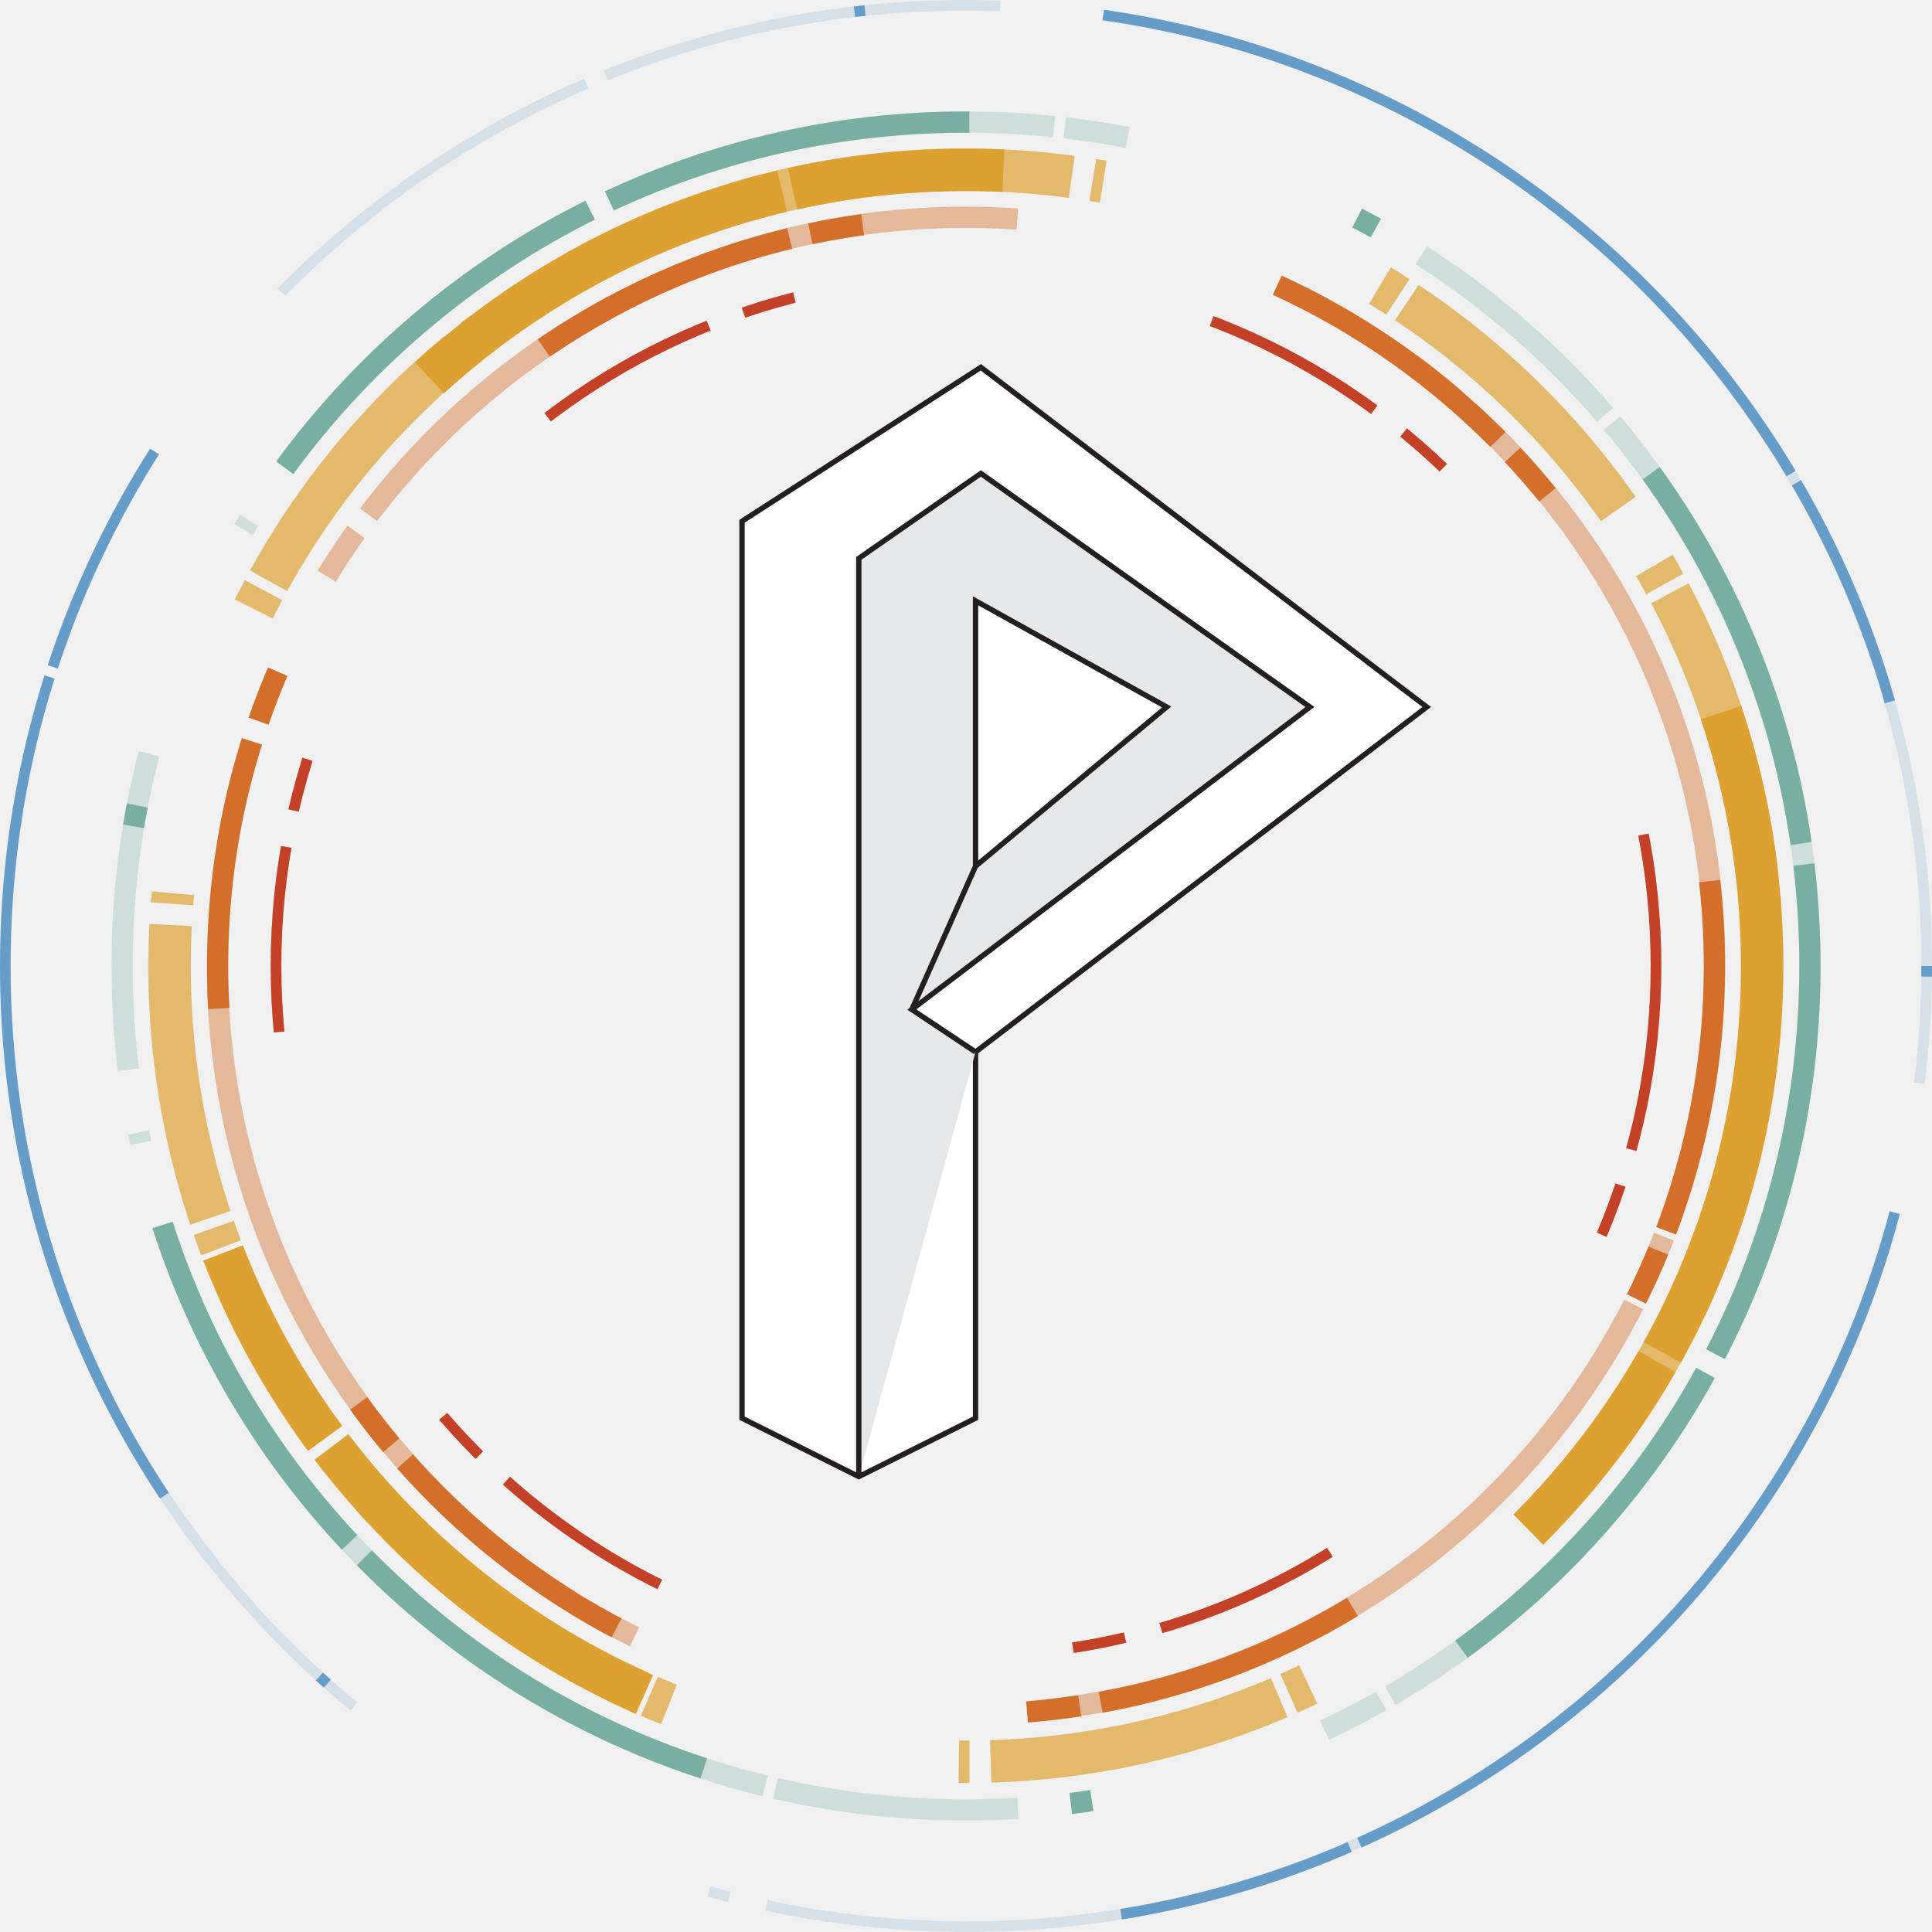
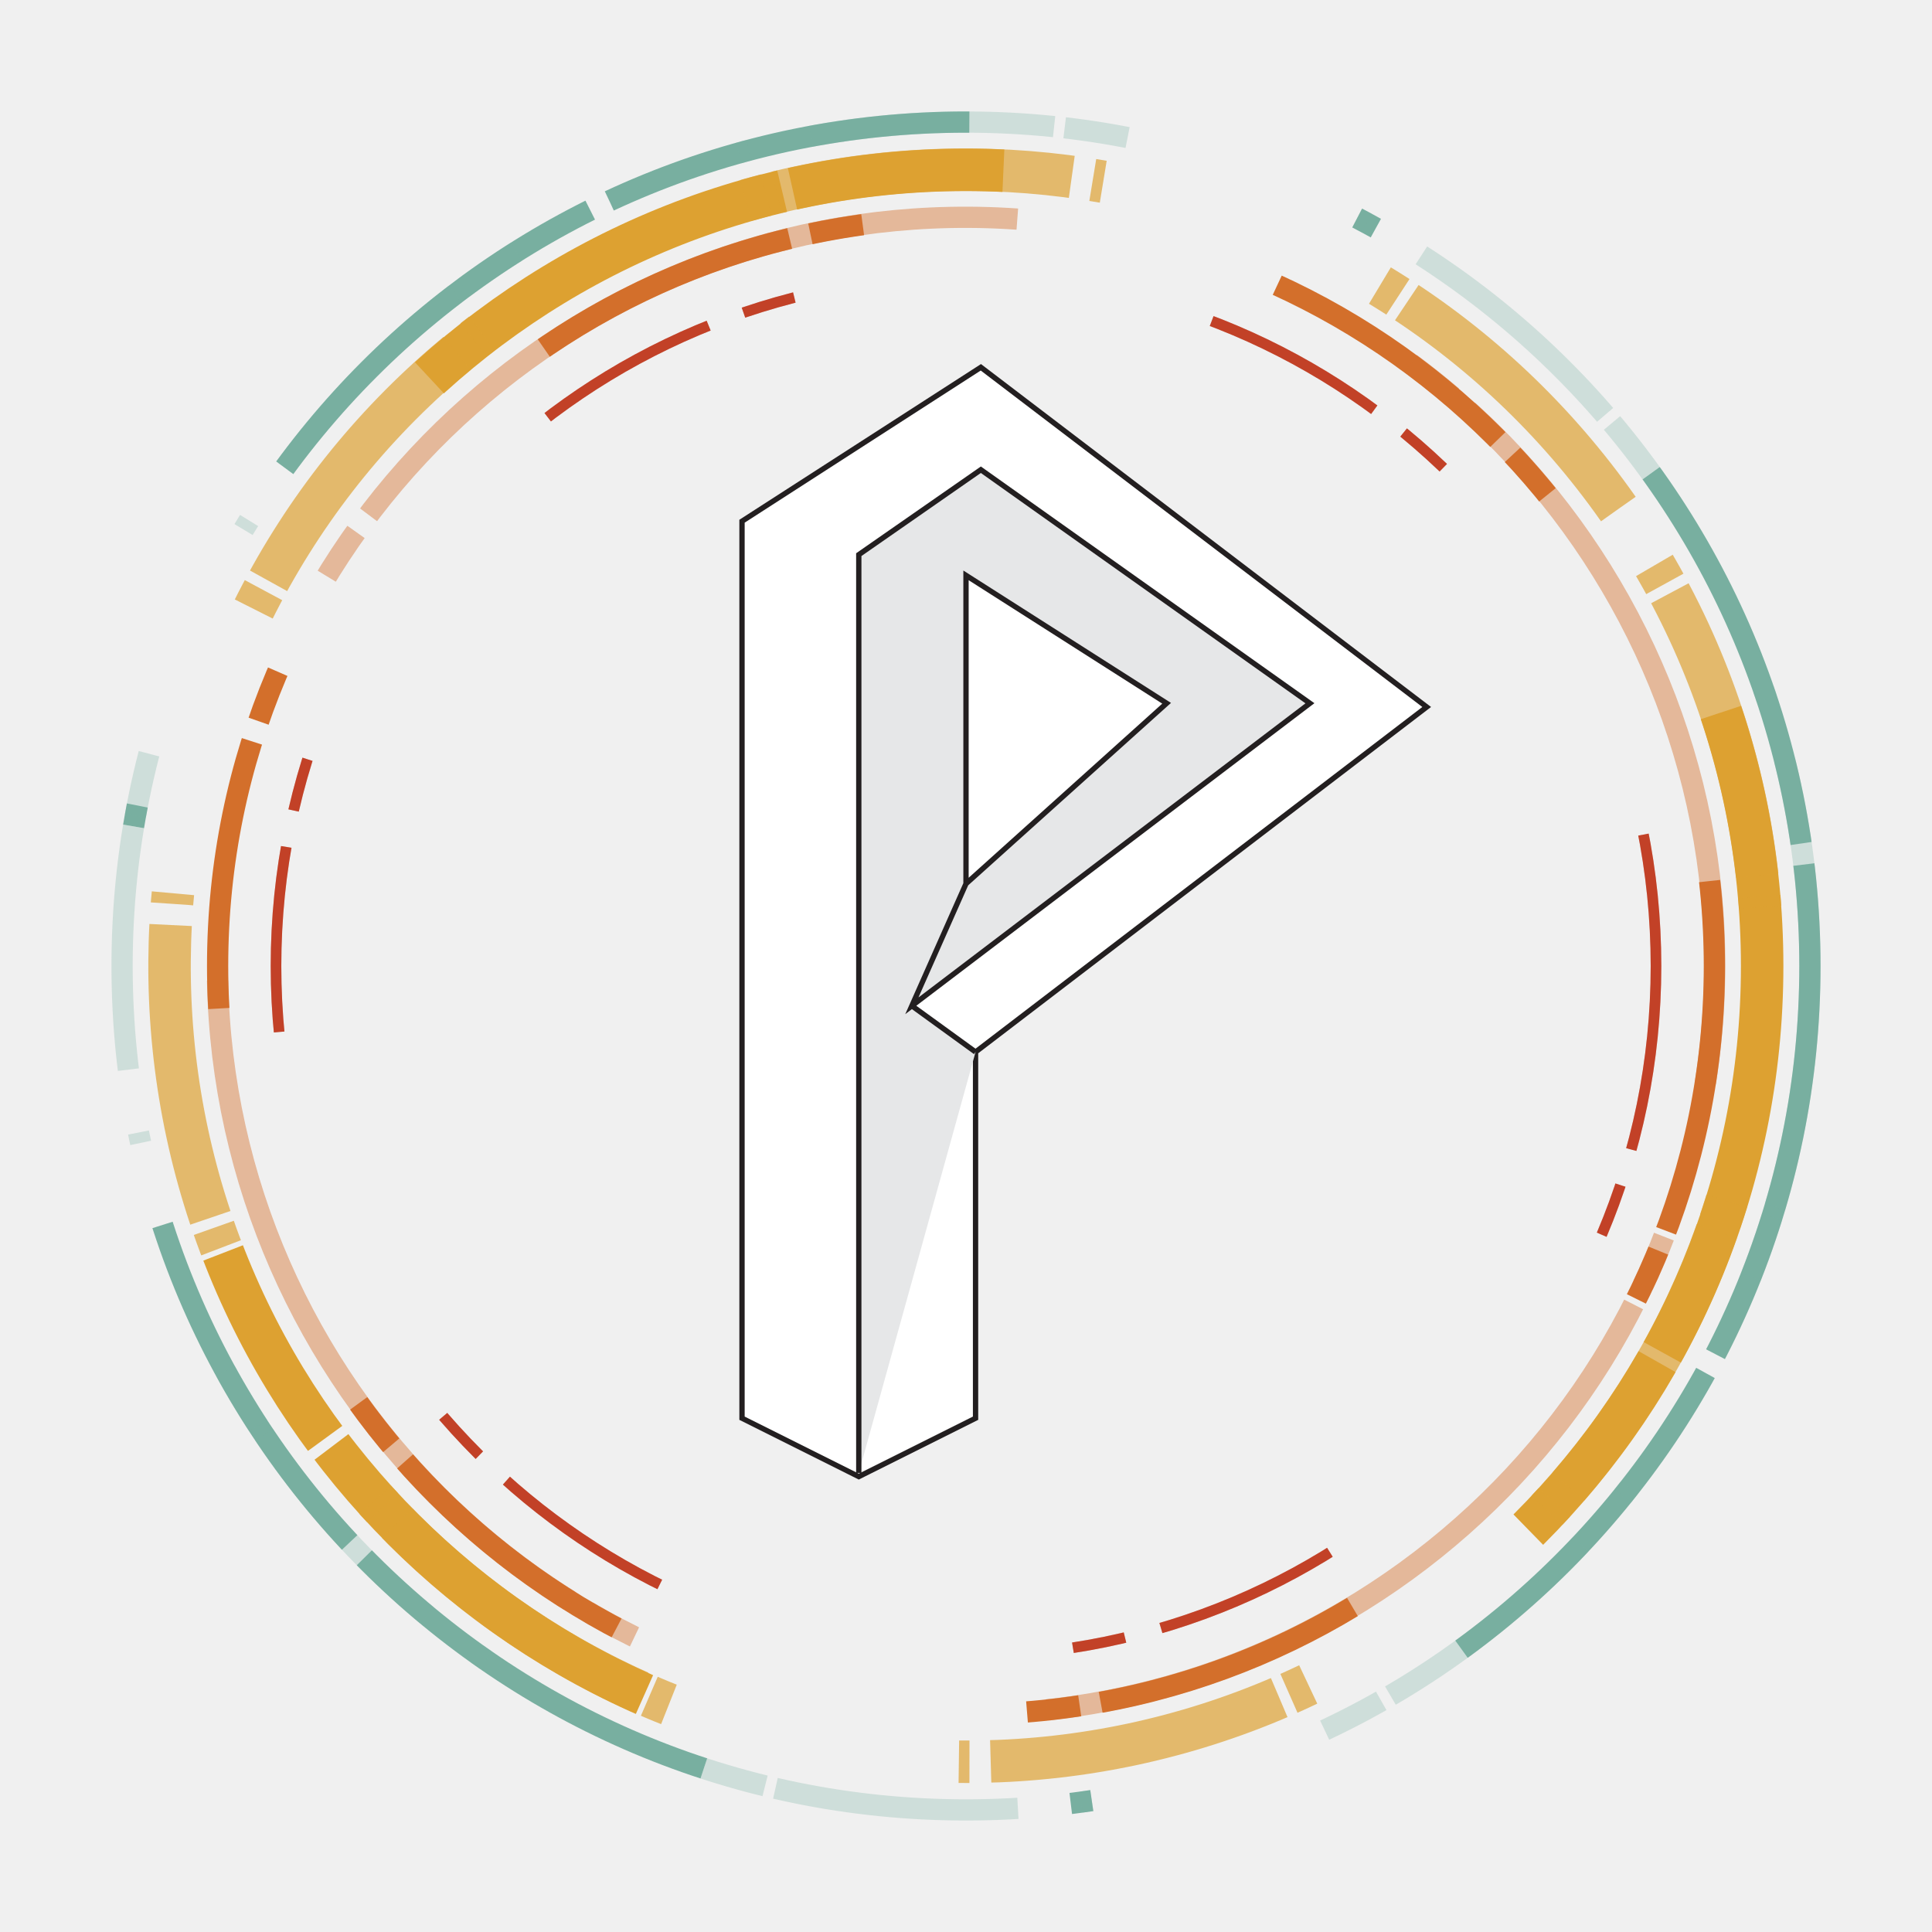
<svg xmlns="http://www.w3.org/2000/svg" version="1.1" id="b4595d42-085a-47ba-8f18-cad36d2290fa" x="0px" y="0px" viewBox="0 0 364 364" style="enable-background:new 0 0 364 364;" xml:space="preserve">
  <style type="text/css">
- 	.st0{fill:none;stroke:#659CC8;stroke-width:2;stroke-dasharray:2,45,161;}
- 	.st1{opacity:0.19;fill:none;stroke:#659CC8;stroke-width:2;stroke-dasharray:76,4,70;enable-background:new    ;}
- 	.st2{fill:none;stroke:#78AFA0;stroke-width:4;stroke-dasharray:76,4,70;}
- 	.st3{opacity:0.28;fill:none;stroke:#78AFA0;stroke-width:4;stroke-dasharray:46,2,12;enable-background:new    ;}
- 	.st4{fill:none;stroke:#D36F2B;stroke-width:4;stroke-dasharray:51,4,10,80;}
- 	.st5{opacity:0.44;fill:none;stroke:#D36F2B;stroke-width:4;stroke-dasharray:140,4,10,80;enable-background:new    ;}
- 	.st6{fill:none;stroke:#C24127;stroke-width:2;stroke-dasharray:35,7,10,80;}
- 	.st7{opacity:0.28;fill:none;stroke:#C24127;stroke-width:2;stroke-dasharray:35,7,10,80;enable-background:new    ;}
- 	.st8{fill:none;stroke:#DDA131;stroke-width:8;stroke-dasharray:76,2,40,180;}
- 	.st9{opacity:0.69;fill:none;stroke:#DDA131;stroke-width:8;stroke-dasharray:56,2,4;enable-background:new    ;}
- 	.st10{fill:#FFFFFF;stroke:#231F20;stroke-miterlimit:10;}
- 	.st11{fill:#E6E7E8;stroke:#231F20;stroke-miterlimit:10;}
+ 	.st0{fill:none;stroke:#78AFA0;stroke-width:4;stroke-dasharray:76,4,70;}
+ 	.st1{opacity:0.28;fill:none;stroke:#78AFA0;stroke-width:4;stroke-dasharray:46,2,12;enable-background:new    ;}
+ 	.st2{fill:none;stroke:#D36F2B;stroke-width:4;stroke-dasharray:51,4,10,80;}
+ 	.st3{opacity:0.44;fill:none;stroke:#D36F2B;stroke-width:4;stroke-dasharray:140,4,10,80;enable-background:new    ;}
+ 	.st4{fill:none;stroke:#C24127;stroke-width:2;stroke-dasharray:35,7,10,80;}
+ 	.st5{opacity:0.28;fill:none;stroke:#C24127;stroke-width:2;stroke-dasharray:35,7,10,80;enable-background:new    ;}
+ 	.st6{fill:none;stroke:#DDA131;stroke-width:8;stroke-dasharray:76,2,40,180;}
+ 	.st7{opacity:0.69;fill:none;stroke:#DDA131;stroke-width:8;stroke-dasharray:56,2,4;enable-background:new    ;}
+ 	.st8{fill:#FFFFFF;stroke:#231F20;stroke-miterlimit:10;}
+ 	.st9{fill:#E6E7E8;stroke:#231F20;stroke-miterlimit:10;}
</style>
-   <circle class="st0" cx="182" cy="182" r="181" />
-   <path class="st1" d="M144.4,359c97.8,20.8,193.8-41.7,214.6-139.4S317.4,25.8,219.6,5S25.8,46.6,5,144.4S46.6,338.2,144.4,359z" />
-   <circle class="st2" cx="182" cy="182" r="159" />
-   <circle class="st3" cx="182" cy="182" r="159" />
-   <circle class="st4" cx="182" cy="182" r="141" />
-   <path class="st5" d="M321.3,204C333.5,127.1,281,54.9,204.1,42.7S54.9,83,42.7,159.9C30.6,236.8,83,309,159.9,321.2l0,0  C236.9,333.4,309.1,280.9,321.3,204L321.3,204z" />
-   <circle class="st6" cx="182" cy="182" r="130" />
-   <circle class="st7" cx="182" cy="182" r="130" />
-   <circle class="st8" cx="182" cy="182" r="150" />
-   <path class="st9" d="M304.9,95.9c-47.6-67.8-141.1-84.3-209-36.8S11.6,200.2,59.1,268s141,84.3,208.9,36.8  C335.9,257.4,352.4,163.8,304.9,95.9C304.9,96,304.9,95.9,304.9,95.9z" />
-   <polygon class="st10" points="139.8,267.2 161.8,278.2 183.8,267.2 183.8,198.2 268.8,133.2 184.8,69.2 139.8,98.2 " />
-   <polyline class="st11" points="161.8,278.2 161.8,105.2 184.8,89.2 246.8,133.2 171.8,190.2 183.8,198.2 " />
-   <polyline class="st10" points="171.8,190.2 183.8,163.2 219.8,133.2 183.8,113.2 183.8,163.2 " />
+   <circle class="st0" cx="182" cy="182" r="159" />
+   <circle class="st1" cx="182" cy="182" r="159" />
+   <circle class="st2" cx="182" cy="182" r="141" />
+   <path class="st3" d="M321.3,204C333.5,127.1,281,54.9,204.1,42.7S54.9,83,42.7,159.9C30.6,236.8,83,309,159.9,321.2l0,0  C236.9,333.4,309.1,280.9,321.3,204L321.3,204z" />
+   <circle class="st4" cx="182" cy="182" r="130" />
+   <circle class="st5" cx="182" cy="182" r="130" />
+   <circle class="st6" cx="182" cy="182" r="150" />
+   <path class="st7" d="M304.9,95.9c-47.6-67.8-141.1-84.3-209-36.8S11.6,200.2,59.1,268s141,84.3,208.9,36.8  C335.9,257.4,352.4,163.8,304.9,95.9C304.9,96,304.9,95.9,304.9,95.9z" />
+   <polygon class="st8" points="139.8,267.2 161.8,278.2 183.8,267.2 183.8,198.2 268.8,133.2 184.8,69.2 139.8,98.2 " />
+   <polyline class="st9" points="161.8,277.5 161.8,104.5 184.8,88.5 246.8,132.5 171.8,189.5 182,166.5 219.8,132.5 182,108.4   182,166.5 171.8,189.5 183.8,198.2 " />
</svg>
